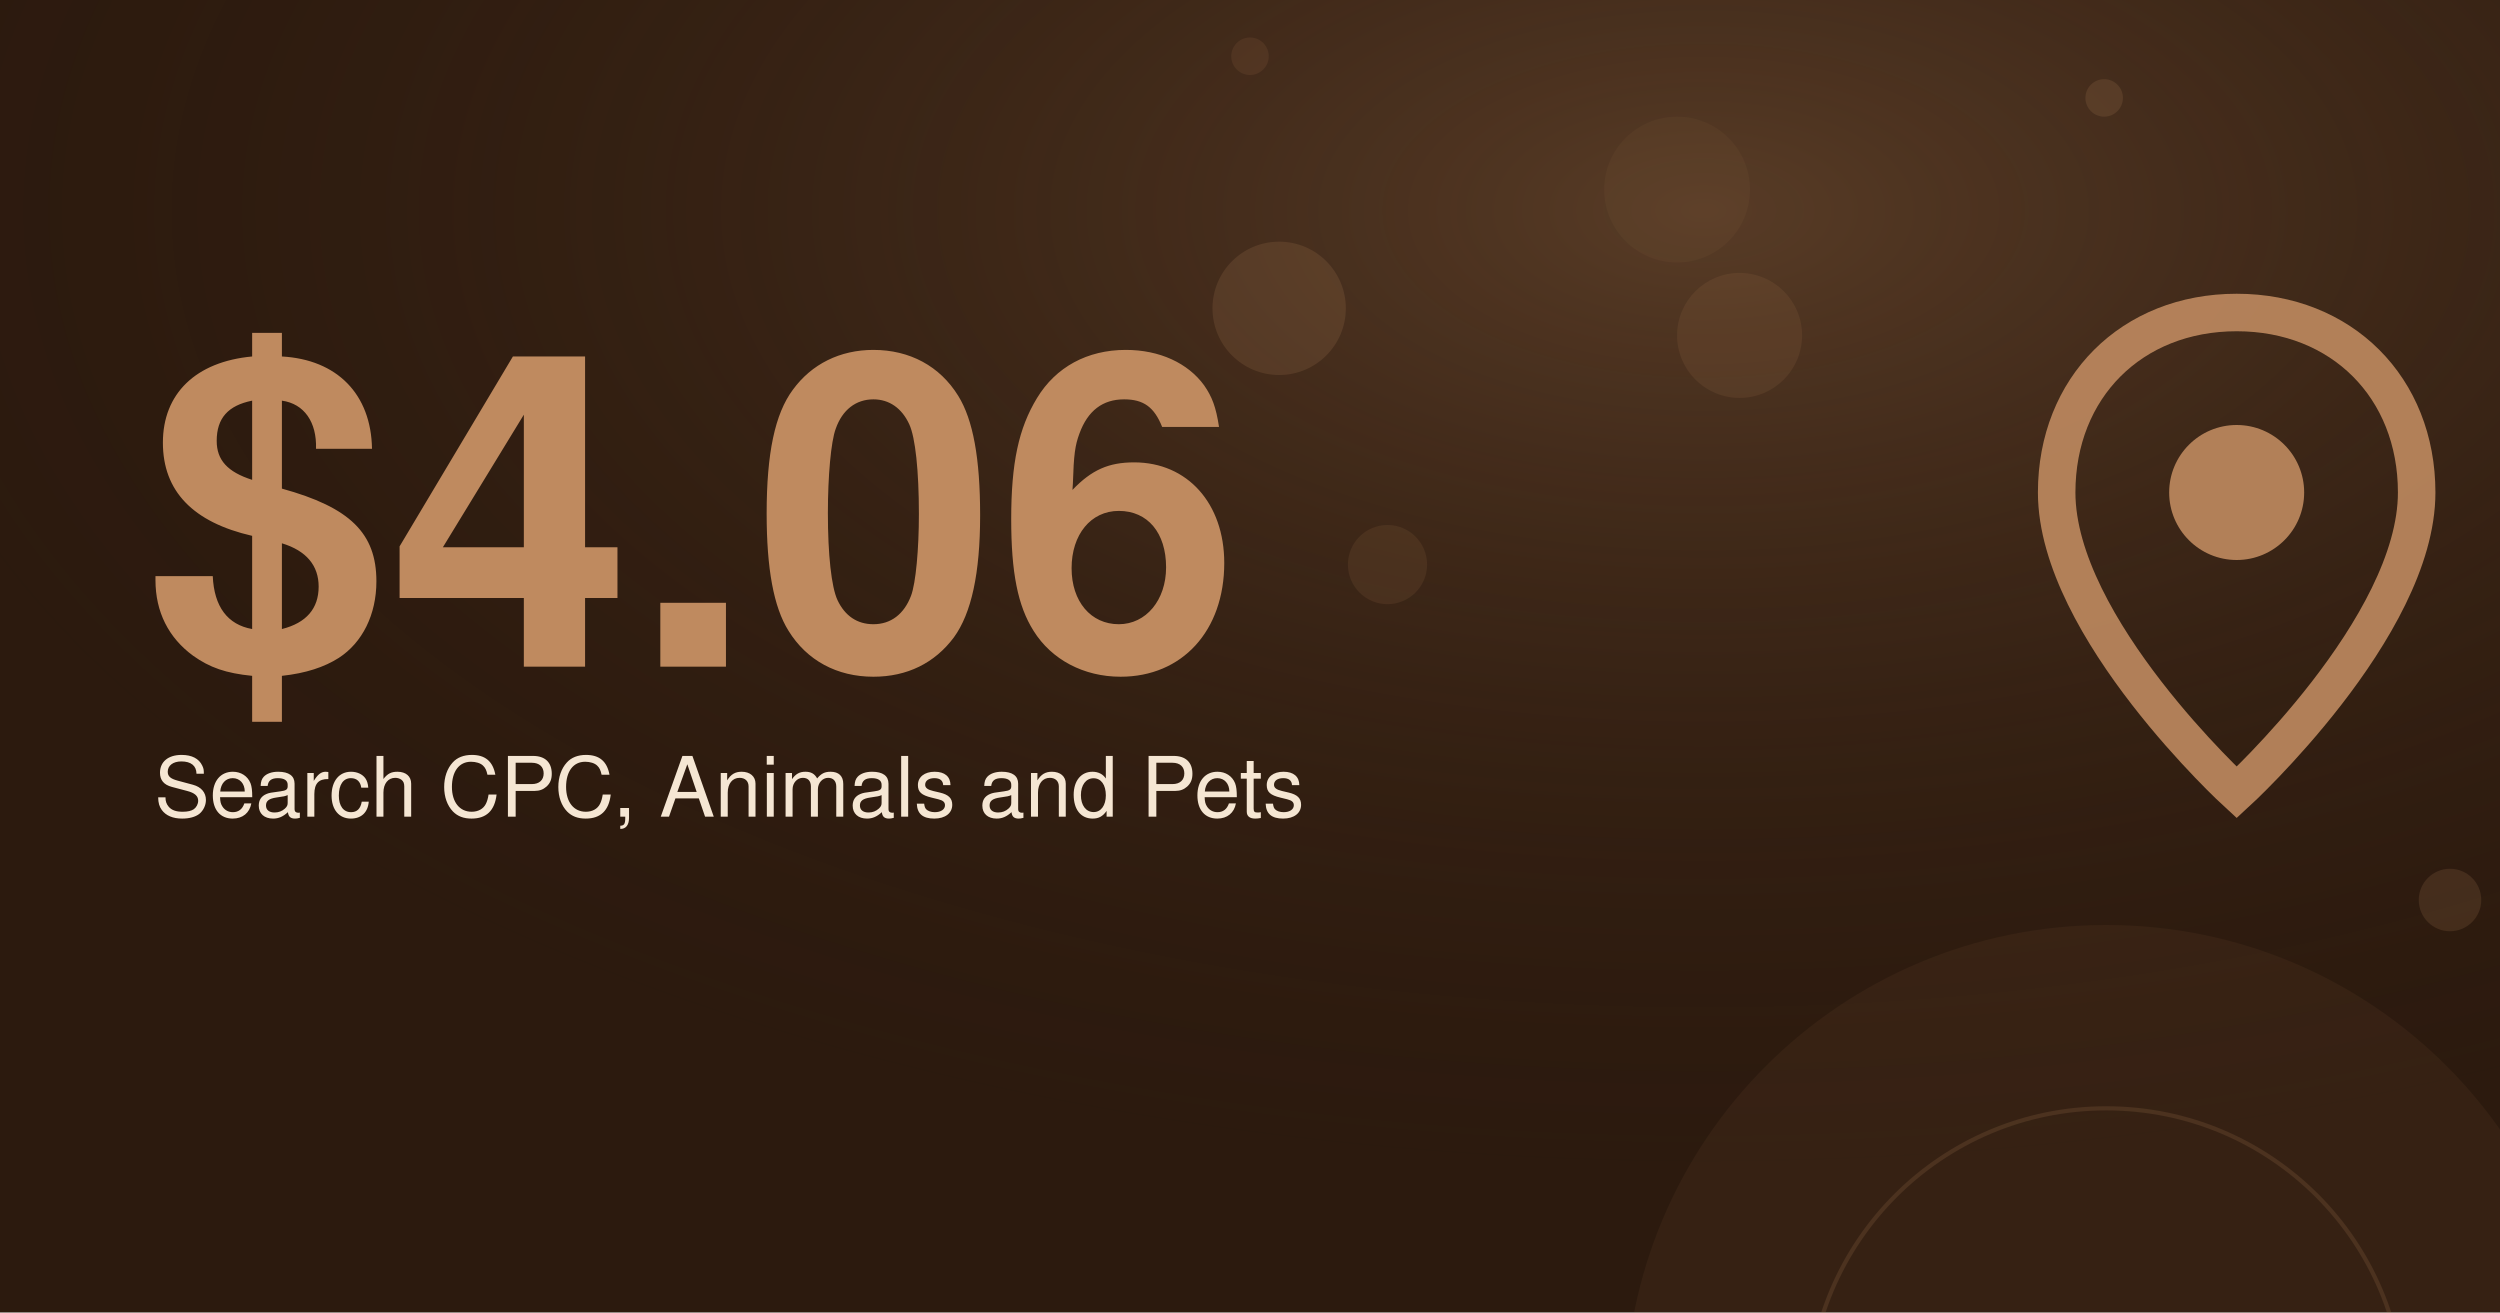
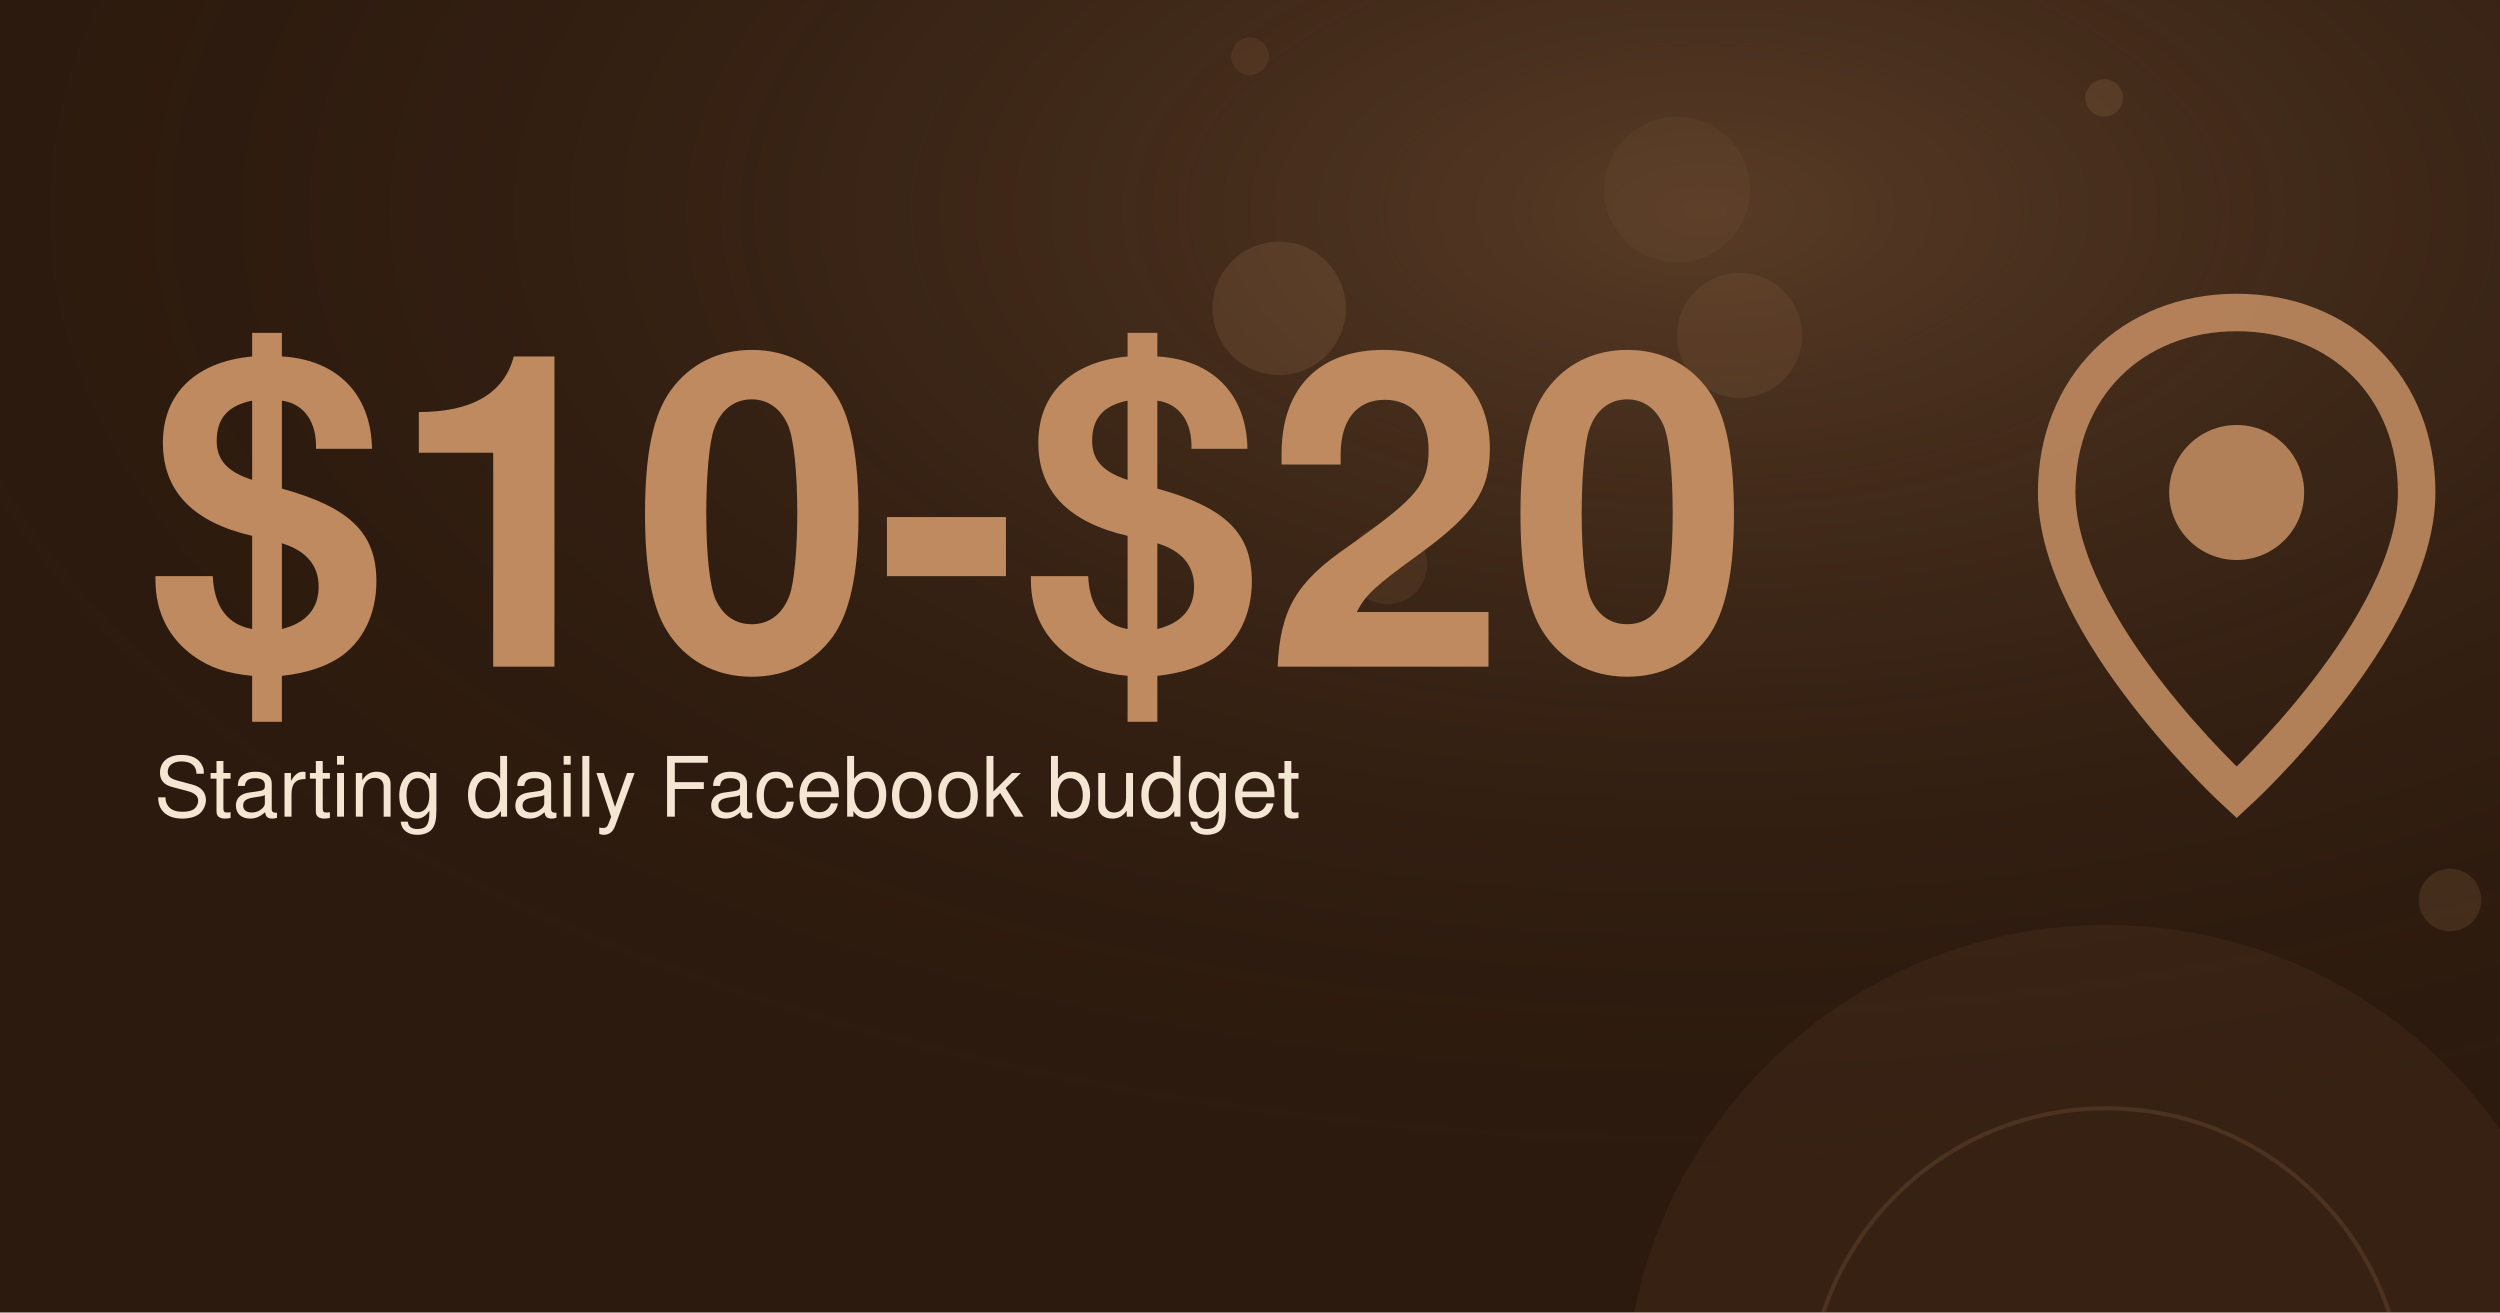
<svg xmlns="http://www.w3.org/2000/svg" width="1200" height="630" viewBox="0 0 1200 630" role="img" aria-label="Google Local Services Ads for Pet Groomers">
  <defs>
    <radialGradient id="g" cx="68%" cy="16%" r="75%">
      <stop offset="0" stop-color="#bf8a5f" stop-opacity="0.30" />
      <stop offset="1" stop-color="#2c1a0e" stop-opacity="0" />
    </radialGradient>
  </defs>
  <rect width="1200" height="630" fill="#2c1a0e" />
  <rect width="1200" height="630" fill="url(#g)" />
  <circle cx="1011" cy="675" r="231" fill="#bf8a5f" fill-opacity="0.07" />
  <circle cx="1011" cy="675" r="143" fill="none" stroke="#bf8a5f" stroke-opacity="0.16" stroke-width="2" />
  <circle cx="835" cy="161" r="30" fill="#bf8a5f" fill-opacity="0.11" />
  <circle cx="666" cy="271" r="19" fill="#bf8a5f" fill-opacity="0.11" />
  <circle cx="805" cy="91" r="35" fill="#bf8a5f" fill-opacity="0.06" />
  <circle cx="600" cy="27" r="9" fill="#bf8a5f" fill-opacity="0.11" />
  <circle cx="614" cy="148" r="32" fill="#bf8a5f" fill-opacity="0.16" />
  <circle cx="1010" cy="47" r="9" fill="#bf8a5f" fill-opacity="0.16" />
  <circle cx="1176" cy="432" r="15" fill="#bf8a5f" fill-opacity="0.16" />
  <g transform="translate(980 150) scale(3.6)" opacity="0.9">
    <path d="M26 0C12 0 2 10 2 24c0 18 24 40 24 40s24-22 24-40C50 10 40 0 26 0z" fill="none" stroke="#bf8a5f" stroke-width="5" />
    <circle cx="26" cy="24" r="9" fill="#bf8a5f" />
  </g>
-   <text x="70" y="320" font-family="Helvetica, Arial, sans-serif" font-size="210" font-weight="800" fill="#bf8a5f">$4.06</text>
-   <text x="74" y="392" font-family="Helvetica, Arial, sans-serif" font-size="40" fill="#f5e6d3">Search CPC, Animals and Pets</text>
+   <text x="70" y="320" font-family="Helvetica, Arial, sans-serif" font-size="210" font-weight="800" fill="#bf8a5f">$10-$20</text>
+   <text x="74" y="392" font-family="Helvetica, Arial, sans-serif" font-size="40" fill="#f5e6d3">Starting daily Facebook budget</text>
</svg>
